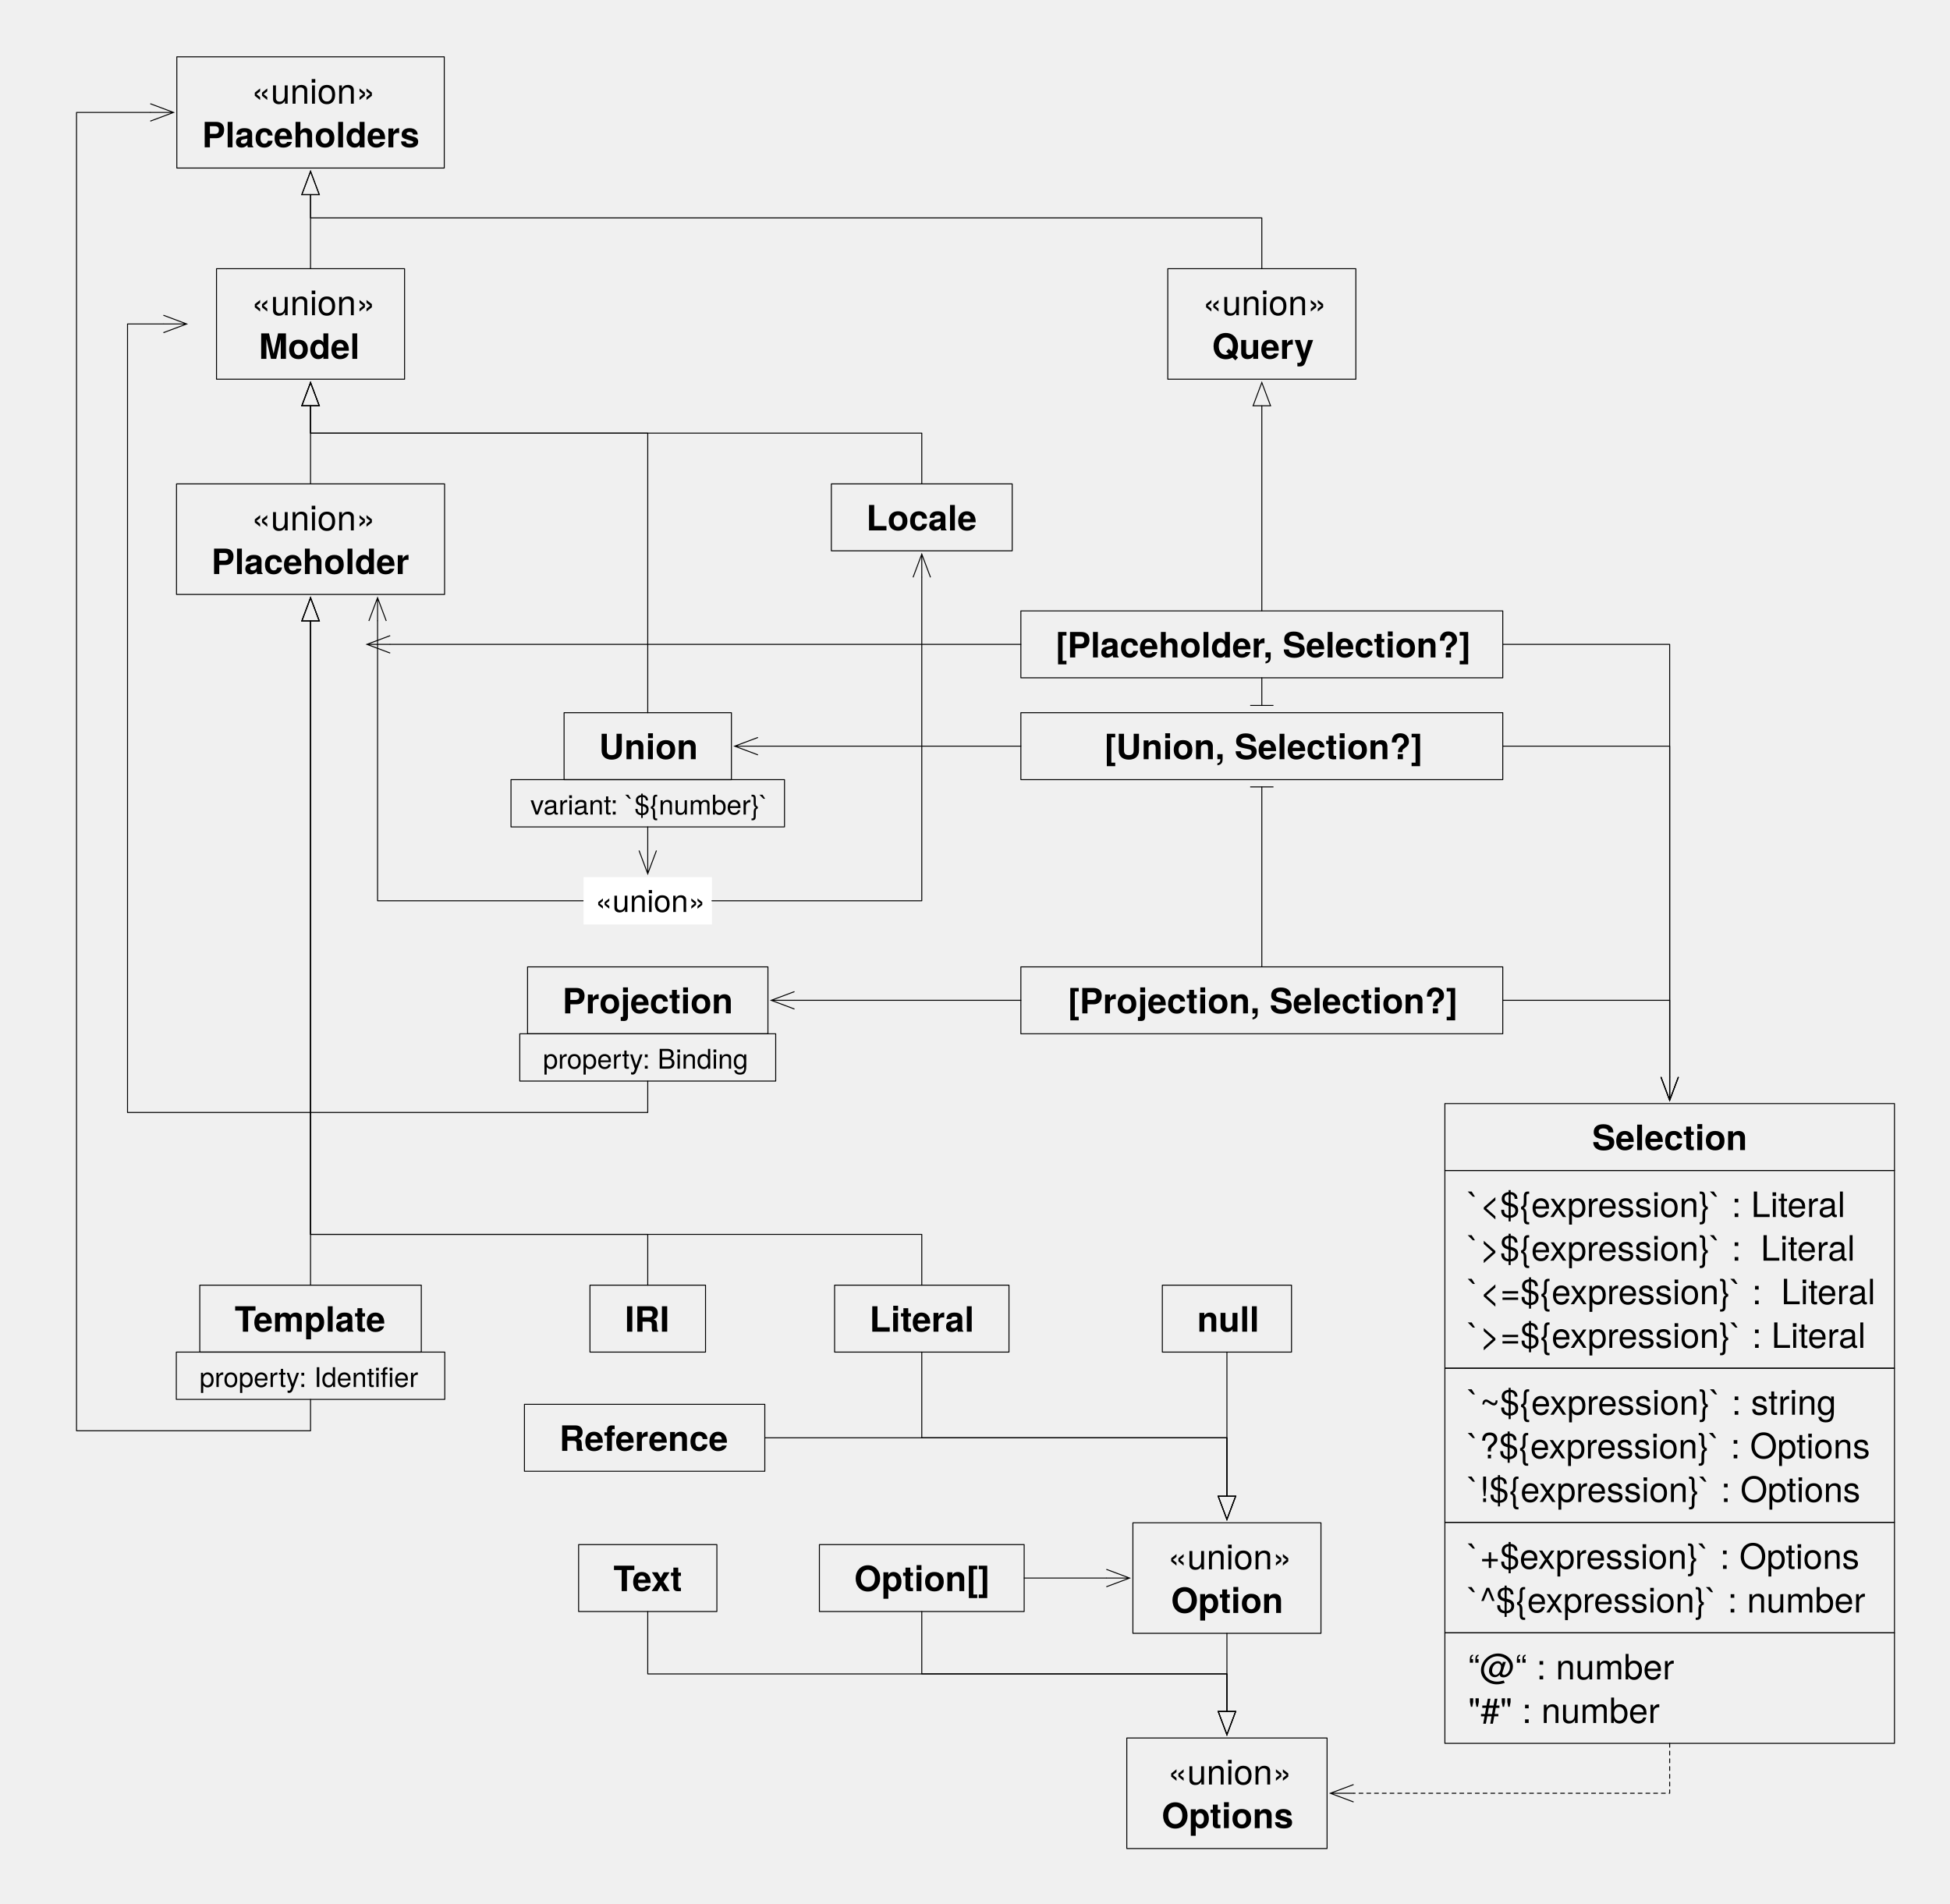
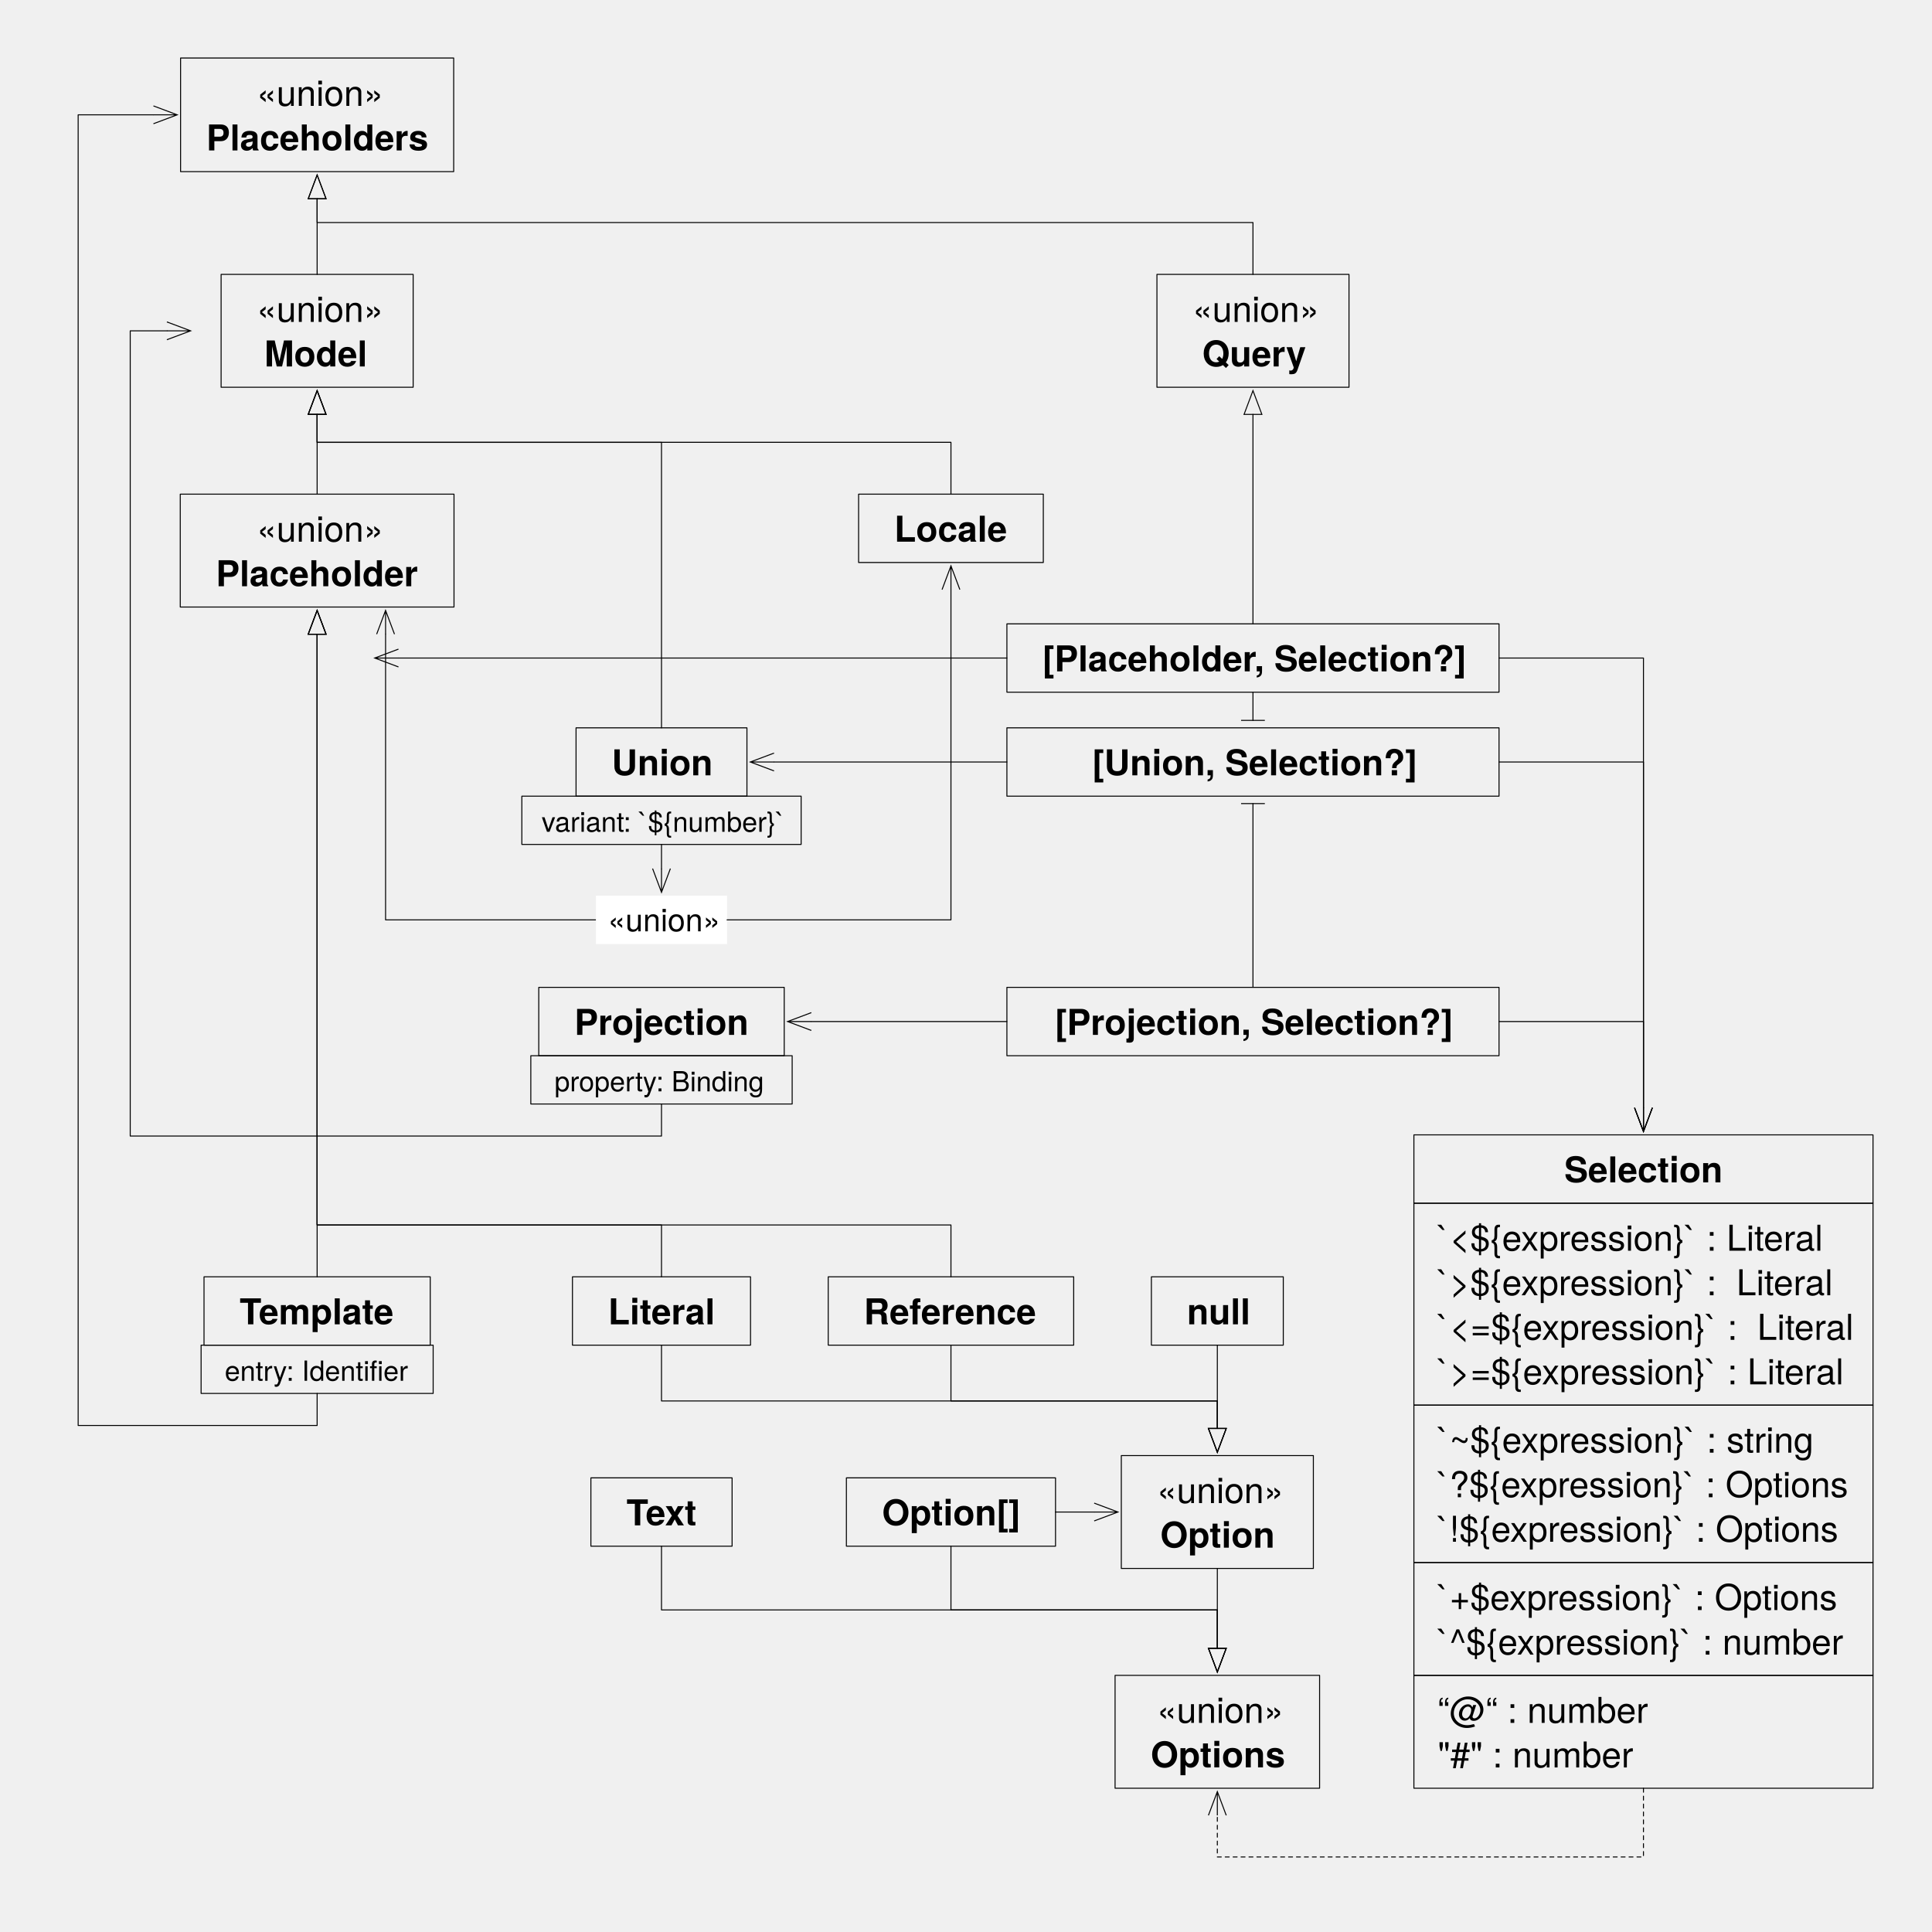
- <svg xmlns="http://www.w3.org/2000/svg" version="1.1" viewBox="-602 82 503 491" width="503" height="491">
+ <svg xmlns="http://www.w3.org/2000/svg" version="1.1" viewBox="-602 82 488 488" width="488" height="488">
  <defs>
    <marker orient="auto" overflow="visible" markerUnits="strokeWidth" id="StickArrow_Marker" stroke-linejoin="miter" stroke-miterlimit="10" viewBox="-1 -10 26 20" markerWidth="26" markerHeight="20" color="black">
      <g>
        <path d="M 24 0 L 0 0 M 0 -9 L 24 0 L 0 9" fill="none" stroke="currentColor" stroke-width="1" />
      </g>
    </marker>
    <marker orient="auto" overflow="visible" markerUnits="strokeWidth" id="Arrow_Marker" stroke-linejoin="miter" stroke-miterlimit="10" viewBox="-1 -10 26 20" markerWidth="26" markerHeight="20" color="black">
      <g>
        <path d="M 24 0 L 0 -9 L 0 9 Z" fill="none" stroke="currentColor" stroke-width="1" />
      </g>
    </marker>
    <marker orient="auto" overflow="visible" markerUnits="strokeWidth" id="NegativeControls_Marker" stroke-linejoin="miter" stroke-miterlimit="10" viewBox="-1 -13 2 26" markerWidth="2" markerHeight="26" color="black">
      <g>
        <line x1="0" y1="-12" x2="0" y2="12" fill="none" stroke="currentColor" stroke-width="1" />
      </g>
    </marker>
  </defs>
-   <g id="template" stroke-dasharray="none" stroke-opacity="1" fill="none" fill-opacity="1" stroke="none">
+   <g id="template" stroke-opacity="1" stroke-dasharray="none" fill="none" stroke="none" fill-opacity="1">
    <g id="template_Layer_1">
      <g id="Graphic_1853">
-         <rect x="-338.67" y="239.578" width="124.308" height="17.261" stroke="black" stroke-linecap="round" stroke-linejoin="round" stroke-width=".25" />
-         <text transform="translate(-329.6699 242.5782)" fill="black">
+         <rect x="-347.67" y="239.578" width="124.308" height="17.261" stroke="black" stroke-linecap="round" stroke-linejoin="round" stroke-width=".25" />
+         <text transform="translate(-338.6699 242.5782)" fill="black">
          <tspan font-family="Helvetica Neue" font-weight="bold" font-size="9" fill="black" x="4618528e-19" y="9" xml:space="preserve">[Placeholder, Selection?]</tspan>
        </text>
      </g>
      <g id="Group_1768">
        <g id="Group_1770">
          <g id="Graphic_1771">
            <rect x="-456.497" y="265.839" width="43.164" height="17.261" stroke="black" stroke-linecap="round" stroke-linejoin="round" stroke-width=".25" />
            <text transform="translate(-447.4973 268.8392)" fill="black">
              <tspan font-family="Helvetica Neue" font-weight="bold" font-size="9" fill="black" x="33573144e-20" y="9" xml:space="preserve">Union</tspan>
            </text>
          </g>
        </g>
        <g id="Graphic_1769">
          <rect x="-470.19" y="283.1" width="70.55" height="12.196" stroke="black" stroke-linecap="round" stroke-linejoin="round" stroke-width=".25" />
          <text transform="translate(-465.1903 285.1003)" fill="black">
            <tspan font-family="Helvetica Neue" font-size="7" fill="black" x="0" y="7" xml:space="preserve">variant: `${number}`</tspan>
          </text>
        </g>
      </g>
      <g id="Group_1766">
        <g id="Graphic_1767">
-           <rect x="-387.556" y="206.819" width="46.656" height="17.261" stroke="black" stroke-linecap="round" stroke-linejoin="round" stroke-width=".25" />
-           <text transform="translate(-378.5556 209.8194)" fill="black">
+           <rect x="-385.128" y="206.819" width="46.656" height="17.261" stroke="black" stroke-linecap="round" stroke-linejoin="round" stroke-width=".25" />
+           <text transform="translate(-376.1276 209.8194)" fill="black">
            <tspan font-family="Helvetica Neue" font-weight="bold" font-size="9" fill="black" x="0" y="9" xml:space="preserve">Locale</tspan>
          </text>
        </g>
      </g>
      <g id="Group_1762">
        <g id="Graphic_1765">
          <rect x="-467.922" y="348.659" width="66.014" height="12.196" stroke="black" stroke-linecap="round" stroke-linejoin="round" stroke-width=".25" />
          <text transform="translate(-462.9223 350.6587)" fill="black">
            <tspan font-family="Helvetica Neue" font-size="7" fill="black" x=".973" y="7" xml:space="preserve">property: Binding </tspan>
          </text>
        </g>
        <g id="Group_1763">
          <g id="Graphic_1764">
            <rect x="-465.916" y="331.398" width="62.001" height="17.261" stroke="black" stroke-linecap="round" stroke-linejoin="round" stroke-width=".25" />
            <text transform="translate(-456.9158 334.3977)" fill="black">
              <tspan font-family="Helvetica Neue" font-weight="bold" font-size="9" fill="black" x="1030287e-19" y="9" xml:space="preserve">Projection</tspan>
            </text>
          </g>
        </g>
      </g>
      <g id="Line_1761">
        <path d="M -434.915 360.855 L -434.915 368.955 L -517.146 368.955 L -569.105 368.955 L -569.105 165.563 L -559.851 165.563" marker-end="url(#StickArrow_Marker)" stroke="black" stroke-linecap="round" stroke-linejoin="round" stroke-width=".25" />
      </g>
      <g id="Group_1757">
        <g id="Graphic_1758">
          <rect x="-556.389" y="96.653" width="68.985" height="28.696" stroke="black" stroke-linecap="round" stroke-linejoin="round" stroke-width=".25" />
          <text transform="translate(-549.8862 99.74423)" fill="black">
            <tspan font-family="Helvetica Neue" font-size="9" fill="black" x="12.735" y="9" xml:space="preserve">«union»</tspan>
            <tspan font-family="Helvetica Neue" font-weight="bold" font-size="9" fill="black" x="0" y="20.252" xml:space="preserve">Placeholders</tspan>
          </text>
        </g>
      </g>
      <g id="Line_1756">
-         <path d="M -364.228 206.819 L -364.228 193.719 L -521.896 193.719 L -521.896 186.669" marker-end="url(#Arrow_Marker)" stroke="black" stroke-linecap="round" stroke-linejoin="round" stroke-width=".25" />
+         <path d="M -361.8 206.819 L -361.8 193.719 L -521.896 193.719 L -521.896 186.669" marker-end="url(#Arrow_Marker)" stroke="black" stroke-linecap="round" stroke-linejoin="round" stroke-width=".25" />
      </g>
      <g id="Graphic_1753">
        <rect x="-556.47" y="206.819" width="69.147" height="28.513" stroke="black" stroke-linecap="round" stroke-linejoin="round" stroke-width=".25" />
        <text transform="translate(-547.4697 209.8194)" fill="black">
          <tspan font-family="Helvetica Neue" font-size="9" fill="black" x="10.319" y="9" xml:space="preserve">«union»</tspan>
          <tspan font-family="Helvetica Neue" font-weight="bold" font-size="9" fill="black" x="42632564e-20" y="20.252" xml:space="preserve">Placeholder</tspan>
        </text>
      </g>
      <g id="Line_1752">
        <line x1="-521.896" y1="206.819" x2="-521.896" y2="186.669" marker-end="url(#Arrow_Marker)" stroke="black" stroke-linecap="round" stroke-linejoin="round" stroke-width=".25" />
      </g>
      <g id="Line_1751">
-         <path d="M -276.516 151.306 L -276.516 138.206 L -521.896 138.206 L -521.896 132.199" marker-end="url(#Arrow_Marker)" stroke="black" stroke-linecap="round" stroke-linejoin="round" stroke-width=".25" />
+         <path d="M -285.516 151.306 L -285.516 138.206 L -521.896 138.206 L -521.896 132.199" marker-end="url(#Arrow_Marker)" stroke="black" stroke-linecap="round" stroke-linejoin="round" stroke-width=".25" />
      </g>
      <g id="Line_1744">
        <path d="M -451.475 314.35 L -504.609 314.35 L -504.609 242.183" marker-end="url(#StickArrow_Marker)" stroke="black" stroke-linecap="round" stroke-linejoin="round" stroke-width=".25" />
      </g>
      <g id="Line_1741">
-         <path d="M -521.896 442.964 L -521.896 451.064 L -582.257 451.064 L -582.257 111.001 L -563.239 111.001" marker-end="url(#StickArrow_Marker)" stroke="black" stroke-linecap="round" stroke-linejoin="round" stroke-width=".25" />
+         <path d="M -521.896 433.964 L -521.896 442.064 L -582.257 442.064 L -582.257 111.001 L -563.239 111.001" marker-end="url(#StickArrow_Marker)" stroke="black" stroke-linecap="round" stroke-linejoin="round" stroke-width=".25" />
      </g>
      <g id="Group_1737">
        <g id="Group_1739">
          <g id="Graphic_1740">
-             <rect x="-550.467" y="413.507" width="57.141" height="17.261" stroke="black" stroke-linecap="round" stroke-linejoin="round" stroke-width=".25" />
-             <text transform="translate(-541.4667 416.5072)" fill="black">
+             <rect x="-550.467" y="404.507" width="57.141" height="17.261" stroke="black" stroke-linecap="round" stroke-linejoin="round" stroke-width=".25" />
+             <text transform="translate(-541.4667 407.5072)" fill="black">
              <tspan font-family="Helvetica Neue" font-weight="bold" font-size="9" fill="black" x="0" y="9" xml:space="preserve">Template</tspan>
            </text>
          </g>
        </g>
        <g id="Graphic_1738">
-           <rect x="-556.52" y="430.768" width="69.248" height="12.196" stroke="black" stroke-linecap="round" stroke-linejoin="round" stroke-width=".25" />
-           <text transform="translate(-551.5202 432.7683)" fill="black">
-             <tspan font-family="Helvetica Neue" font-size="7" fill="black" x=".973" y="7" xml:space="preserve">property: Identifier </tspan>
-           </text>
-         </g>
-       </g>
-       <g id="Group_1735">
-         <g id="Graphic_1736">
-           <rect x="-449.819" y="413.507" width="29.808" height="17.261" stroke="black" stroke-linecap="round" stroke-linejoin="round" stroke-width=".25" />
-           <text transform="translate(-440.8193 416.5072)" fill="black">
-             <tspan font-family="Helvetica Neue" font-weight="bold" font-size="9" fill="black" x="4520828e-19" y="9" xml:space="preserve">IRI</tspan>
+           <rect x="-551.204" y="421.768" width="58.615" height="12.196" stroke="black" stroke-linecap="round" stroke-linejoin="round" stroke-width=".25" />
+           <text transform="translate(-546.2037 423.7683)" fill="black">
+             <tspan font-family="Helvetica Neue" font-size="7" fill="black" x=".973" y="7" xml:space="preserve">entry: Identifier </tspan>
          </text>
        </g>
      </g>
      <g id="Line_1733">
-         <line x1="-521.896" y1="413.507" x2="-521.896" y2="242.183" marker-end="url(#Arrow_Marker)" stroke="black" stroke-linecap="round" stroke-linejoin="round" stroke-width=".25" />
+         <line x1="-521.896" y1="404.507" x2="-521.896" y2="242.183" marker-end="url(#Arrow_Marker)" stroke="black" stroke-linecap="round" stroke-linejoin="round" stroke-width=".25" />
      </g>
      <g id="Line_1731">
-         <path d="M -434.915 413.507 L -434.915 400.407 L -521.896 400.407 L -521.896 242.183" marker-end="url(#Arrow_Marker)" stroke="black" stroke-linecap="round" stroke-linejoin="round" stroke-width=".25" />
+         <path d="M -361.8 404.507 L -361.8 391.407 L -521.896 391.407 L -521.896 242.183" marker-end="url(#Arrow_Marker)" stroke="black" stroke-linecap="round" stroke-linejoin="round" stroke-width=".25" />
      </g>
      <g id="Group_1723">
        <g id="Graphic_1724">
-           <rect x="-386.719" y="413.507" width="44.982" height="17.261" stroke="black" stroke-linecap="round" stroke-linejoin="round" stroke-width=".25" />
-           <text transform="translate(-377.7186 416.5072)" fill="black">
+           <rect x="-457.406" y="404.507" width="44.982" height="17.261" stroke="black" stroke-linecap="round" stroke-linejoin="round" stroke-width=".25" />
+           <text transform="translate(-448.4063 407.5072)" fill="black">
            <tspan font-family="Helvetica Neue" font-weight="bold" font-size="9" fill="black" x="0" y="9" xml:space="preserve">Literal</tspan>
          </text>
        </g>
      </g>
      <g id="Line_1722">
-         <path d="M -364.228 413.507 L -364.228 400.407 L -521.896 400.407 L -521.896 242.183" marker-end="url(#Arrow_Marker)" stroke="black" stroke-linecap="round" stroke-linejoin="round" stroke-width=".25" />
+         <path d="M -434.915 404.507 L -434.915 391.407 L -521.896 391.407 L -521.896 242.183" marker-end="url(#Arrow_Marker)" stroke="black" stroke-linecap="round" stroke-linejoin="round" stroke-width=".25" />
      </g>
      <g id="Group_1805">
        <g id="Graphic_1806">
-           <rect x="-302.175" y="413.507" width="33.318" height="17.261" stroke="black" stroke-linecap="round" stroke-linejoin="round" stroke-width=".25" />
-           <text transform="translate(-293.1749 416.5072)" fill="black">
+           <rect x="-311.175" y="404.507" width="33.318" height="17.261" stroke="black" stroke-linecap="round" stroke-linejoin="round" stroke-width=".25" />
+           <text transform="translate(-302.1749 407.5072)" fill="black">
            <tspan font-family="Helvetica Neue" font-weight="bold" font-size="9" fill="black" x="0" y="9" xml:space="preserve">null</tspan>
          </text>
        </g>
      </g>
      <g id="Group_1803">
        <g id="Graphic_1804">
-           <rect x="-309.771" y="474.797" width="48.51" height="28.513" stroke="black" stroke-linecap="round" stroke-linejoin="round" stroke-width=".25" />
-           <text transform="translate(-300.7709 477.7967)" fill="black">
+           <rect x="-318.771" y="449.661" width="48.51" height="28.513" stroke="black" stroke-linecap="round" stroke-linejoin="round" stroke-width=".25" />
+           <text transform="translate(-309.7709 452.6612)" fill="black">
            <tspan font-family="Helvetica Neue" font-size="9" fill="black" x="0" y="9" xml:space="preserve">«union»</tspan>
            <tspan font-family="Helvetica Neue" font-weight="bold" font-size="9" fill="black" x=".842" y="20.252" xml:space="preserve">Option</tspan>
          </text>
        </g>
      </g>
      <g id="Group_1801">
        <g id="Graphic_1802">
-           <rect x="-311.346" y="530.31" width="51.66" height="28.513" stroke="black" stroke-linecap="round" stroke-linejoin="round" stroke-width=".25" />
-           <text transform="translate(-302.3459 533.3097)" fill="black">
+           <rect x="-320.346" y="505.174" width="51.66" height="28.513" stroke="black" stroke-linecap="round" stroke-linejoin="round" stroke-width=".25" />
+           <text transform="translate(-311.3459 508.1743)" fill="black">
            <tspan font-family="Helvetica Neue" font-size="9" fill="black" x="1.575" y="9" xml:space="preserve">«union»</tspan>
            <tspan font-family="Helvetica Neue" font-weight="bold" font-size="9" fill="black" x="0" y="20.252" xml:space="preserve">Options</tspan>
          </text>
        </g>
      </g>
      <g id="Line_1798">
-         <path d="M -434.915 497.684 L -434.915 513.784 L -285.516 513.784 L -285.516 523.46" marker-end="url(#Arrow_Marker)" stroke="black" stroke-linecap="round" stroke-linejoin="round" stroke-width=".25" />
+         <path d="M -434.915 472.548 L -434.915 488.648 L -294.516 488.648 L -294.516 498.324" marker-end="url(#Arrow_Marker)" stroke="black" stroke-linecap="round" stroke-linejoin="round" stroke-width=".25" />
      </g>
      <g id="Line_1797">
-         <path d="M -404.719 452.872 L -285.516 452.872 L -285.516 467.947" marker-end="url(#Arrow_Marker)" stroke="black" stroke-linecap="round" stroke-linejoin="round" stroke-width=".25" />
+         <path d="M -361.8 421.768 L -361.8 435.868 L -294.516 435.868 L -294.516 442.811" marker-end="url(#Arrow_Marker)" stroke="black" stroke-linecap="round" stroke-linejoin="round" stroke-width=".25" />
      </g>
      <g id="Line_1796">
-         <line x1="-285.516" y1="503.31" x2="-285.516" y2="523.46" marker-end="url(#Arrow_Marker)" stroke="black" stroke-linecap="round" stroke-linejoin="round" stroke-width=".25" />
+         <line x1="-294.516" y1="478.174" x2="-294.516" y2="498.324" marker-end="url(#Arrow_Marker)" stroke="black" stroke-linecap="round" stroke-linejoin="round" stroke-width=".25" />
      </g>
      <g id="Group_1794">
        <g id="Graphic_1795">
-           <rect x="-390.638" y="480.423" width="52.821" height="17.261" stroke="black" stroke-linecap="round" stroke-linejoin="round" stroke-width=".25" />
-           <text transform="translate(-381.6381 483.4227)" fill="black">
+           <rect x="-388.21" y="455.287" width="52.821" height="17.261" stroke="black" stroke-linecap="round" stroke-linejoin="round" stroke-width=".25" />
+           <text transform="translate(-379.2101 458.2872)" fill="black">
            <tspan font-family="Helvetica Neue" font-weight="bold" font-size="9" fill="black" x="0" y="9" xml:space="preserve">Option[]</tspan>
          </text>
        </g>
      </g>
      <g id="Line_1793">
-         <path d="M -364.228 497.684 L -364.228 513.784 L -285.516 513.784 L -285.516 523.46" marker-end="url(#Arrow_Marker)" stroke="black" stroke-linecap="round" stroke-linejoin="round" stroke-width=".25" />
+         <path d="M -361.8 472.548 L -361.8 488.648 L -294.516 488.648 L -294.516 498.324" marker-end="url(#Arrow_Marker)" stroke="black" stroke-linecap="round" stroke-linejoin="round" stroke-width=".25" />
      </g>
      <g id="Line_1792">
-         <line x1="-337.817" y1="489.053" x2="-316.621" y2="489.053" marker-end="url(#StickArrow_Marker)" stroke="black" stroke-linecap="round" stroke-linejoin="round" stroke-width=".25" />
+         <line x1="-335.389" y1="463.918" x2="-325.621" y2="463.918" marker-end="url(#StickArrow_Marker)" stroke="black" stroke-linecap="round" stroke-linejoin="round" stroke-width=".25" />
      </g>
      <g id="Group_1790">
        <g id="Graphic_1791">
-           <rect x="-452.749" y="480.423" width="35.667" height="17.261" stroke="black" stroke-linecap="round" stroke-linejoin="round" stroke-width=".25" />
-           <text transform="translate(-443.7488 483.4227)" fill="black">
+           <rect x="-452.749" y="455.287" width="35.667" height="17.261" stroke="black" stroke-linecap="round" stroke-linejoin="round" stroke-width=".25" />
+           <text transform="translate(-443.7488 458.2872)" fill="black">
            <tspan font-family="Helvetica Neue" font-weight="bold" font-size="9" fill="black" x="6412648e-19" y="9" xml:space="preserve">Text</tspan>
          </text>
        </g>
      </g>
      <g id="Line_1787">
-         <path d="M -364.228 430.768 L -364.228 452.868 L -285.516 452.868 L -285.516 467.947" marker-end="url(#Arrow_Marker)" stroke="black" stroke-linecap="round" stroke-linejoin="round" stroke-width=".25" />
+         <path d="M -434.915 421.768 L -434.915 435.868 L -294.516 435.868 L -294.516 442.811" marker-end="url(#Arrow_Marker)" stroke="black" stroke-linecap="round" stroke-linejoin="round" stroke-width=".25" />
      </g>
      <g id="Line_1786">
-         <line x1="-285.516" y1="430.768" x2="-285.516" y2="467.947" marker-end="url(#Arrow_Marker)" stroke="black" stroke-linecap="round" stroke-linejoin="round" stroke-width=".25" />
+         <line x1="-294.516" y1="421.768" x2="-294.516" y2="442.811" marker-end="url(#Arrow_Marker)" stroke="black" stroke-linecap="round" stroke-linejoin="round" stroke-width=".25" />
      </g>
      <g id="Group_1780">
        <g id="Graphic_1785">
-           <rect x="-229.295" y="503.188" width="115.968" height="28.504" stroke="black" stroke-linecap="round" stroke-linejoin="round" stroke-width=".25" />
-           <text transform="translate(-223.2953 506.1878)" fill="black">
+           <rect x="-244.867" y="505.183" width="115.968" height="28.504" stroke="black" stroke-linecap="round" stroke-linejoin="round" stroke-width=".25" />
+           <text transform="translate(-238.8665 508.1834)" fill="black">
            <tspan font-family="Helvetica Neue" font-size="9" fill="black" x="0" y="9" xml:space="preserve">“@“ : number</tspan>
            <tspan font-family="Helvetica Neue" font-size="9" fill="black" x="0" y="20.252" xml:space="preserve">"#" : number</tspan>
          </text>
        </g>
        <g id="Graphic_1784">
-           <rect x="-229.295" y="474.684" width="115.968" height="28.504" stroke="black" stroke-linecap="round" stroke-linejoin="round" stroke-width=".25" />
-           <text transform="translate(-223.2953 477.6838)" fill="black">
+           <rect x="-244.867" y="476.679" width="115.968" height="28.504" stroke="black" stroke-linecap="round" stroke-linejoin="round" stroke-width=".25" />
+           <text transform="translate(-238.8665 479.6793)" fill="black">
            <tspan font-family="Helvetica Neue" font-size="9" fill="black" x="0" y="9" xml:space="preserve">`+$expression}` : Options</tspan>
            <tspan font-family="Helvetica Neue" font-size="9" fill="black" x="0" y="20.252" xml:space="preserve">`^${expression}` : number</tspan>
          </text>
        </g>
        <g id="Graphic_1783">
-           <rect x="-229.295" y="434.928" width="115.968" height="39.756" stroke="black" stroke-linecap="round" stroke-linejoin="round" stroke-width=".25" />
-           <text transform="translate(-223.2953 437.9278)" fill="black">
+           <rect x="-244.867" y="436.923" width="115.968" height="39.756" stroke="black" stroke-linecap="round" stroke-linejoin="round" stroke-width=".25" />
+           <text transform="translate(-238.8665 439.9234)" fill="black">
            <tspan font-family="Helvetica Neue" font-size="9" fill="black" x="0" y="9" xml:space="preserve">`~${expression}` : string</tspan>
            <tspan font-family="Helvetica Neue" font-size="9" fill="black" x="0" y="20.252" xml:space="preserve">`?${expression}` : Options</tspan>
            <tspan font-family="Helvetica Neue" font-size="9" fill="black" x="0" y="31.504" xml:space="preserve">`!${expression}` : Options</tspan>
          </text>
        </g>
        <g id="Graphic_1782">
-           <rect x="-229.295" y="383.92" width="115.968" height="51.008" stroke="black" stroke-linecap="round" stroke-linejoin="round" stroke-width=".25" />
-           <text transform="translate(-223.2953 386.9198)" fill="black">
+           <rect x="-244.867" y="385.915" width="115.968" height="51.008" stroke="black" stroke-linecap="round" stroke-linejoin="round" stroke-width=".25" />
+           <text transform="translate(-238.8665 388.9154)" fill="black">
            <tspan font-family="Helvetica Neue" font-size="9" fill="black" x="0" y="9" xml:space="preserve">`&lt;${expression}` : Literal</tspan>
            <tspan font-family="Helvetica Neue" font-size="9" fill="black" x="0" y="20.252" xml:space="preserve">`&gt;${expression}` :  Literal</tspan>
            <tspan font-family="Helvetica Neue" font-size="9" fill="black" x="0" y="31.504" xml:space="preserve">`&lt;=${expression}` :  Literal</tspan>
            <tspan font-family="Helvetica Neue" font-size="9" fill="black" x="0" y="42.756" xml:space="preserve">`&gt;=${expression}` : Literal</tspan>
          </text>
        </g>
        <g id="Graphic_1781">
-           <rect x="-229.295" y="366.659" width="115.968" height="17.261" stroke="black" stroke-linecap="round" stroke-linejoin="round" stroke-width=".25" />
-           <text transform="translate(-191.3048 369.6587)" fill="black">
+           <rect x="-244.867" y="368.654" width="115.968" height="17.261" stroke="black" stroke-linecap="round" stroke-linejoin="round" stroke-width=".25" />
+           <text transform="translate(-206.876 371.6543)" fill="black">
            <tspan font-family="Helvetica Neue" font-weight="bold" font-size="9" fill="black" x="4973799e-19" y="9" xml:space="preserve">Selection</tspan>
          </text>
        </g>
      </g>
      <g id="Line_1809">
-         <path d="M -171.311 531.692 L -171.311 544.566 L -252.836 544.566" marker-end="url(#StickArrow_Marker)" stroke="black" stroke-linecap="round" stroke-linejoin="round" stroke-dasharray="1.0,1.0" stroke-width=".25" />
+         <path d="M -186.883 533.687 L -186.883 551.048 L -294.516 551.048 L -294.516 540.537" marker-end="url(#StickArrow_Marker)" stroke="black" stroke-linecap="round" stroke-linejoin="round" stroke-dasharray="1.0,1.0" stroke-width=".25" />
      </g>
      <g id="Graphic_1819">
-         <rect x="-300.771" y="151.306" width="48.51" height="28.513" stroke="black" stroke-linecap="round" stroke-linejoin="round" stroke-width=".25" />
-         <text transform="translate(-291.7709 154.3064)" fill="black">
+         <rect x="-309.771" y="151.306" width="48.51" height="28.513" stroke="black" stroke-linecap="round" stroke-linejoin="round" stroke-width=".25" />
+         <text transform="translate(-300.7709 154.3064)" fill="black">
          <tspan font-family="Helvetica Neue" font-size="9" fill="black" x="0" y="9" xml:space="preserve">«union»</tspan>
          <tspan font-family="Helvetica Neue" font-weight="bold" font-size="9" fill="black" x="2.417" y="20.252" xml:space="preserve">Query</tspan>
        </text>
      </g>
      <g id="Graphic_1851">
-         <rect x="-338.67" y="331.398" width="124.308" height="17.261" stroke="black" stroke-linecap="round" stroke-linejoin="round" stroke-width=".25" />
-         <text transform="translate(-329.6699 334.3977)" fill="black">
+         <rect x="-347.67" y="331.398" width="124.308" height="17.261" stroke="black" stroke-linecap="round" stroke-linejoin="round" stroke-width=".25" />
+         <text transform="translate(-338.6699 334.3977)" fill="black">
          <tspan font-family="Helvetica Neue" font-weight="bold" font-size="9" fill="black" x="3.159" y="9" xml:space="preserve">[Projection, Selection?]</tspan>
        </text>
      </g>
      <g id="Graphic_1855">
-         <rect x="-338.67" y="265.839" width="124.308" height="17.261" stroke="black" stroke-linecap="round" stroke-linejoin="round" stroke-width=".25" />
-         <text transform="translate(-329.6699 268.8392)" fill="black">
+         <rect x="-347.67" y="265.839" width="124.308" height="17.261" stroke="black" stroke-linecap="round" stroke-linejoin="round" stroke-width=".25" />
+         <text transform="translate(-338.6699 268.8392)" fill="black">
          <tspan font-family="Helvetica Neue" font-weight="bold" font-size="9" fill="black" x="12.578" y="9" xml:space="preserve">[Union, Selection?]</tspan>
        </text>
      </g>
      <g id="Line_1856">
-         <line x1="-338.67" y1="340.028" x2="-397.065" y2="340.028" marker-end="url(#StickArrow_Marker)" stroke="black" stroke-linecap="round" stroke-linejoin="round" stroke-width=".25" />
+         <line x1="-347.67" y1="340.028" x2="-397.065" y2="340.028" marker-end="url(#StickArrow_Marker)" stroke="black" stroke-linecap="round" stroke-linejoin="round" stroke-width=".25" />
      </g>
      <g id="Line_1857">
-         <line x1="-276.516" y1="239.578" x2="-276.516" y2="186.669" marker-end="url(#Arrow_Marker)" stroke="black" stroke-linecap="round" stroke-linejoin="round" stroke-width=".25" />
+         <line x1="-285.516" y1="239.578" x2="-285.516" y2="186.669" marker-end="url(#Arrow_Marker)" stroke="black" stroke-linecap="round" stroke-linejoin="round" stroke-width=".25" />
      </g>
      <g id="Line_1858">
-         <path d="M -276.516 256.839 L -276.516 261.339 L -276.516 263.964" marker-end="url(#NegativeControls_Marker)" stroke="black" stroke-linecap="round" stroke-linejoin="round" stroke-width=".25" />
+         <path d="M -285.516 256.839 L -285.516 261.339 L -285.516 263.964" marker-end="url(#NegativeControls_Marker)" stroke="black" stroke-linecap="round" stroke-linejoin="round" stroke-width=".25" />
      </g>
      <g id="Line_1859">
-         <line x1="-276.516" y1="331.273" x2="-276.516" y2="284.975" marker-end="url(#NegativeControls_Marker)" stroke="black" stroke-linecap="round" stroke-linejoin="round" stroke-width=".25" />
+         <line x1="-285.516" y1="331.273" x2="-285.516" y2="284.975" marker-end="url(#NegativeControls_Marker)" stroke="black" stroke-linecap="round" stroke-linejoin="round" stroke-width=".25" />
      </g>
      <g id="Line_1862">
-         <path d="M -214.362 274.47 L -171.311 274.47 L -171.311 359.809" marker-end="url(#StickArrow_Marker)" stroke="black" stroke-linecap="round" stroke-linejoin="round" stroke-width=".25" />
+         <path d="M -223.362 274.47 L -186.883 274.47 L -186.883 361.804" marker-end="url(#StickArrow_Marker)" stroke="black" stroke-linecap="round" stroke-linejoin="round" stroke-width=".25" />
      </g>
      <g id="Line_1863">
-         <path d="M -214.362 248.209 L -171.311 248.209 L -171.311 359.809" marker-end="url(#StickArrow_Marker)" stroke="black" stroke-linecap="round" stroke-linejoin="round" stroke-width=".25" />
+         <path d="M -223.362 248.209 L -186.883 248.209 L -186.883 361.804" marker-end="url(#StickArrow_Marker)" stroke="black" stroke-linecap="round" stroke-linejoin="round" stroke-width=".25" />
      </g>
      <g id="Line_1864">
-         <path d="M -214.362 340.028 L -171.311 340.028 L -171.311 359.809" marker-end="url(#StickArrow_Marker)" stroke="black" stroke-linecap="round" stroke-linejoin="round" stroke-width=".25" />
+         <path d="M -223.362 340.028 L -186.883 340.028 L -186.883 361.804" marker-end="url(#StickArrow_Marker)" stroke="black" stroke-linecap="round" stroke-linejoin="round" stroke-width=".25" />
      </g>
      <g id="Group_1865">
        <g id="Graphic_1866">
-           <rect x="-466.72" y="444.242" width="62.001" height="17.261" stroke="black" stroke-linecap="round" stroke-linejoin="round" stroke-width=".25" />
-           <text transform="translate(-457.7196 447.2416)" fill="black">
+           <rect x="-392.8" y="404.507" width="62.001" height="17.261" stroke="black" stroke-linecap="round" stroke-linejoin="round" stroke-width=".25" />
+           <text transform="translate(-383.8001 407.5072)" fill="black">
            <tspan font-family="Helvetica Neue" font-weight="bold" font-size="9" fill="black" x="10658141e-20" y="9" xml:space="preserve">Reference</tspan>
          </text>
        </g>
      </g>
      <g id="Group_1867">
        <g id="Graphic_1868">
          <rect x="-546.151" y="151.306" width="48.51" height="28.513" stroke="black" stroke-linecap="round" stroke-linejoin="round" stroke-width=".25" />
          <text transform="translate(-537.1512 154.3064)" fill="black">
            <tspan font-family="Helvetica Neue" font-size="9" fill="black" x="0" y="9" xml:space="preserve">«union»</tspan>
            <tspan font-family="Helvetica Neue" font-weight="bold" font-size="9" fill="black" x="1.931" y="20.252" xml:space="preserve">Model</tspan>
          </text>
        </g>
      </g>
      <g id="Line_1869">
        <line x1="-521.896" y1="151.306" x2="-521.896" y2="132.199" marker-end="url(#Arrow_Marker)" stroke="black" stroke-linecap="round" stroke-linejoin="round" stroke-width=".25" />
      </g>
      <g id="Graphic_1870">
        <rect x="-451.475" y="308.238" width="33.12" height="12.224" fill="white" />
        <text transform="translate(-448.4753 309.2381)" fill="black">
          <tspan font-family="Helvetica Neue" font-size="8" fill="black" x="0" y="8" xml:space="preserve">«union»</tspan>
        </text>
      </g>
      <g id="Line_1871">
        <line x1="-434.915" y1="295.296" x2="-434.915" y2="301.388" marker-end="url(#StickArrow_Marker)" stroke="black" stroke-linecap="round" stroke-linejoin="round" stroke-width=".25" />
      </g>
      <g id="Line_1860">
-         <path d="M -338.67 248.209 L -359.478 248.209 L -430.165 248.209 L -501.353 248.209" marker-end="url(#StickArrow_Marker)" stroke="black" stroke-linecap="round" stroke-linejoin="round" stroke-width=".25" />
+         <path d="M -347.67 248.209 L -357.05 248.209 L -430.165 248.209 L -501.353 248.209" marker-end="url(#StickArrow_Marker)" stroke="black" stroke-linecap="round" stroke-linejoin="round" stroke-width=".25" />
      </g>
      <g id="Line_1861">
-         <path d="M -338.67 274.47 L -359.478 274.47 L -406.483 274.47" marker-end="url(#StickArrow_Marker)" stroke="black" stroke-linecap="round" stroke-linejoin="round" stroke-width=".25" />
+         <path d="M -347.67 274.47 L -357.05 274.47 L -406.483 274.47" marker-end="url(#StickArrow_Marker)" stroke="black" stroke-linecap="round" stroke-linejoin="round" stroke-width=".25" />
      </g>
      <g id="Line_1754">
        <path d="M -434.915 265.839 L -434.915 193.739 L -521.896 193.739 L -521.896 186.669" marker-end="url(#Arrow_Marker)" stroke="black" stroke-linecap="round" stroke-linejoin="round" stroke-width=".25" />
      </g>
      <g id="Line_1872">
-         <path d="M -418.355 314.35 L -364.228 314.35 L -364.228 230.93" marker-end="url(#StickArrow_Marker)" stroke="black" stroke-linecap="round" stroke-linejoin="round" stroke-width=".25" />
+         <path d="M -418.355 314.35 L -361.8 314.35 L -361.8 230.93" marker-end="url(#StickArrow_Marker)" stroke="black" stroke-linecap="round" stroke-linejoin="round" stroke-width=".25" />
      </g>
    </g>
  </g>
</svg>
